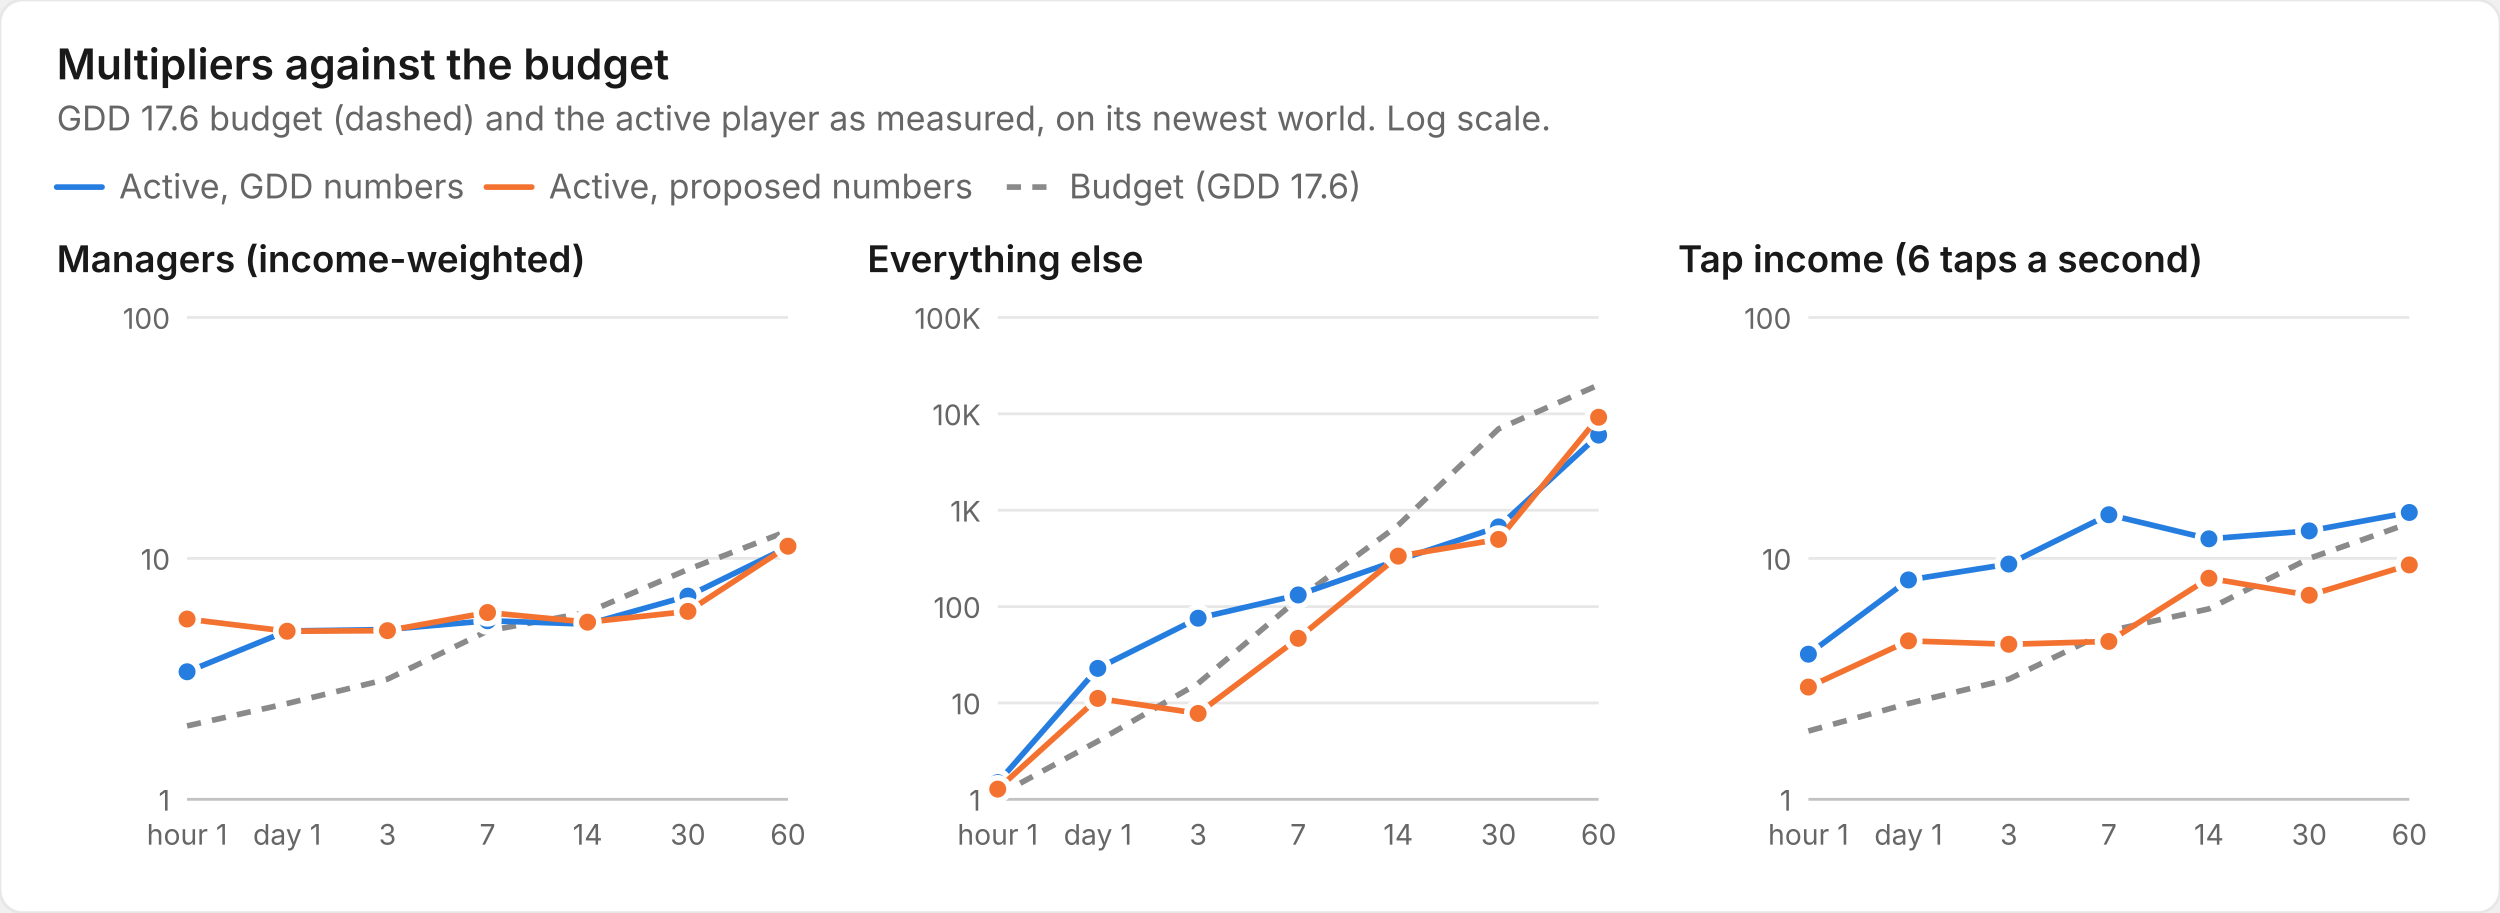
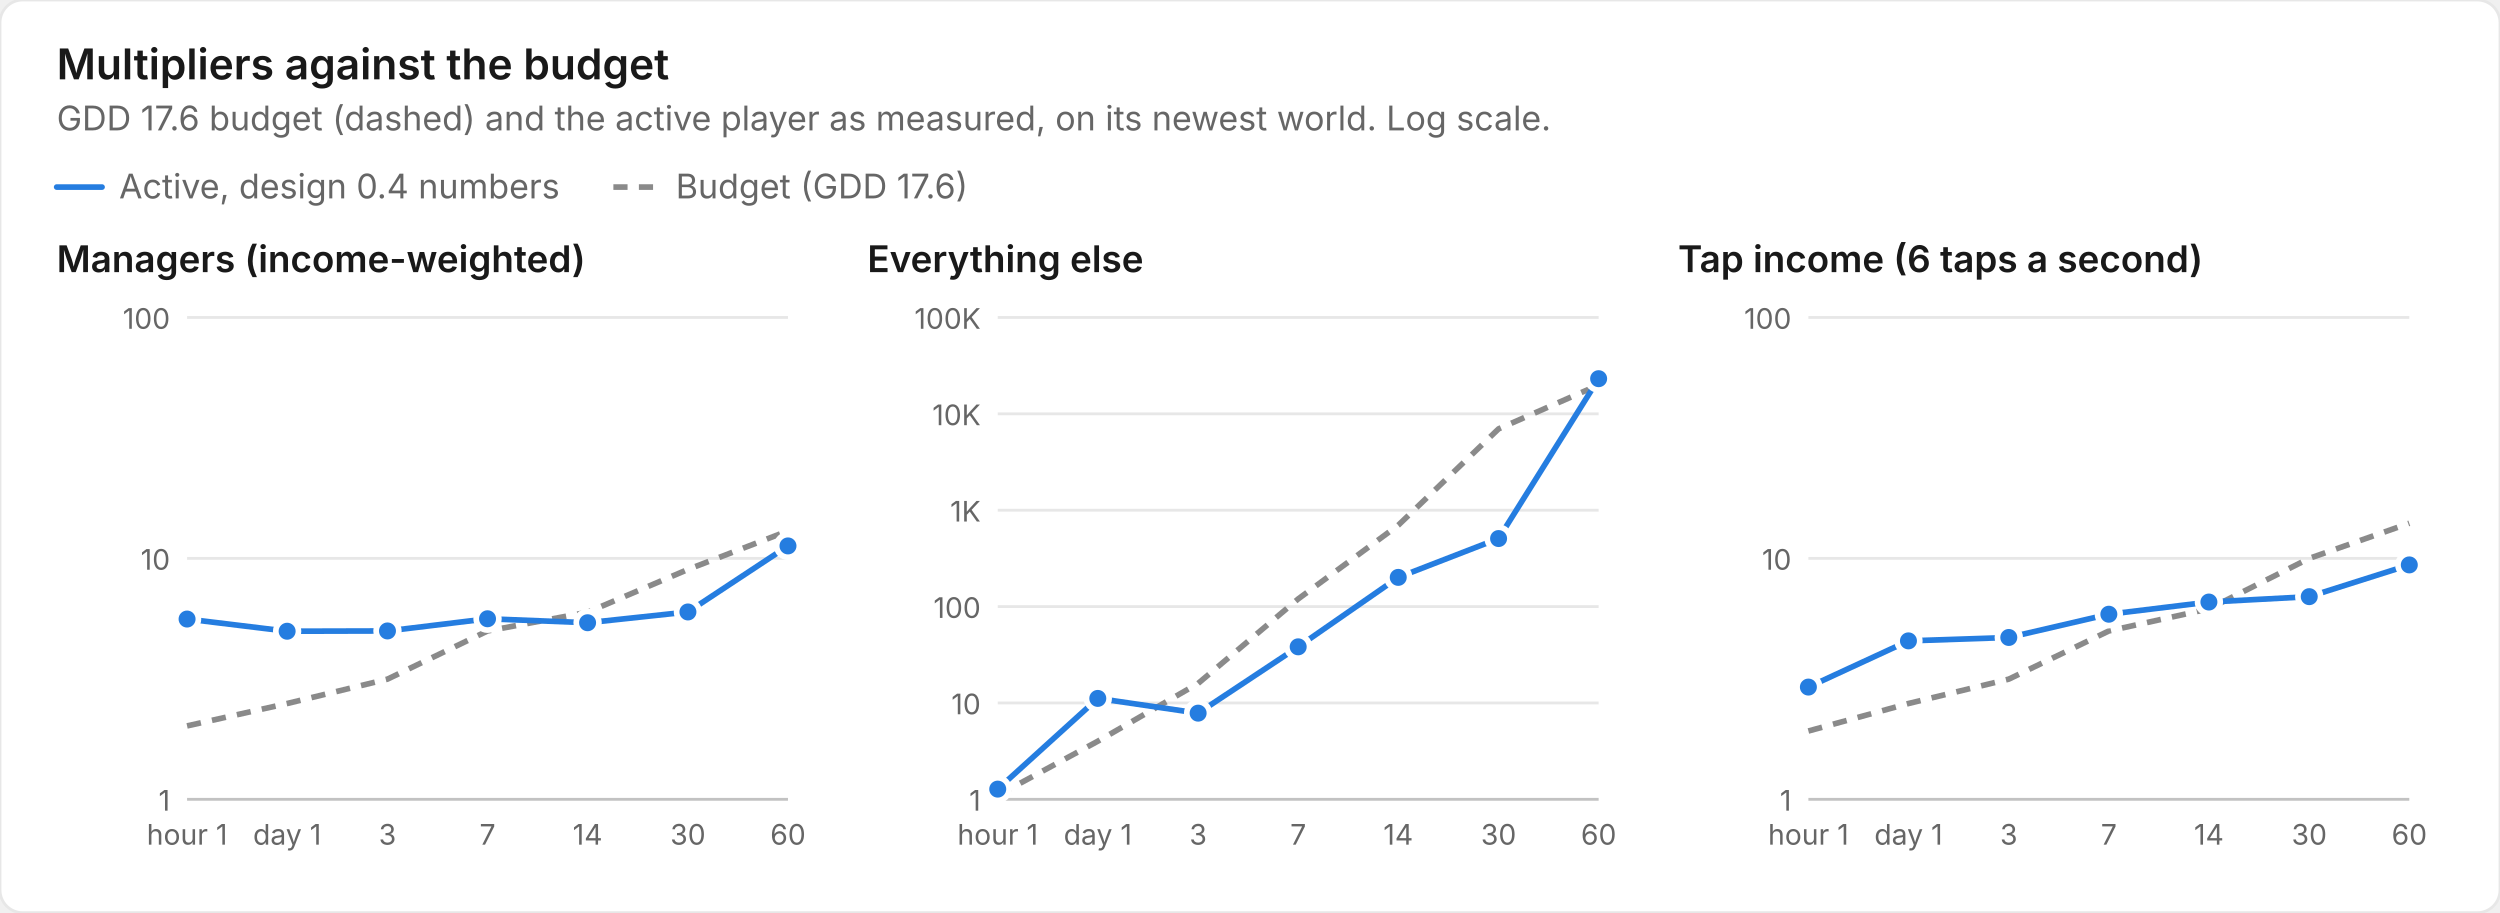
<svg xmlns="http://www.w3.org/2000/svg" viewBox="0 0 882 322" width="882" height="322" font-family="system-ui, -apple-system, &quot;Segoe UI&quot;, sans-serif" role="img">
  <rect width="882" height="322" rx="8" fill="#ffffff" stroke="#e7e7e7" />
  <text x="20" y="28" font-size="15" fill="#191919" text-anchor="start" font-weight="600">Multipliers against the budget</text>
  <text x="20" y="46" font-size="12" fill="#666666" text-anchor="start">GDD 17.6 budget (dashed) and the active player as measured, on its newest world. Log scale.</text>
  <line x1="20" y1="66" x2="36" y2="66" stroke="#257de0" stroke-width="2" stroke-linecap="round" />
-   <text x="42" y="70" font-size="12" fill="#666666" text-anchor="start">Active, GDD numbers</text>
-   <line x1="171.6" y1="66" x2="187.6" y2="66" stroke="#f47230" stroke-width="2" stroke-linecap="round" />
-   <text x="193.6" y="70" font-size="12" fill="#666666" text-anchor="start">Active, proposed numbers</text>
-   <line x1="355.2" y1="66" x2="371.2" y2="66" stroke="#8a8a8a" stroke-width="2" stroke-dasharray="5 4" />
-   <text x="377.2" y="70" font-size="12" fill="#666666" text-anchor="start">Budget (GDD 17.6)</text>
+   <text x="42" y="70" font-size="12" fill="#666666" text-anchor="start">Active, design 0.4 numbers</text>
+   <line x1="216.4" y1="66" x2="232.4" y2="66" stroke="#8a8a8a" stroke-width="2" stroke-dasharray="5 4" />
+   <text x="238.4" y="70" font-size="12" fill="#666666" text-anchor="start">Budget (GDD 17.6)</text>
  <text x="20" y="96" font-size="13" fill="#191919" text-anchor="start" font-weight="600">Managers (income-weighted)</text>
  <line x1="66" y1="282" x2="278" y2="282" stroke="#c2c2c2" />
  <text x="60" y="286" font-size="10" fill="#666666" text-anchor="end">1</text>
  <line x1="66" y1="197" x2="278" y2="197" stroke="#e7e7e7" />
  <text x="60" y="201" font-size="10" fill="#666666" text-anchor="end">10</text>
  <line x1="66" y1="112" x2="278" y2="112" stroke="#e7e7e7" />
  <text x="60" y="116" font-size="10" fill="#666666" text-anchor="end">100</text>
  <text x="66" y="298" font-size="10" fill="#666666" text-anchor="middle">hour 1</text>
  <text x="101.3" y="298" font-size="10" fill="#666666" text-anchor="middle">day 1</text>
  <text x="136.7" y="298" font-size="10" fill="#666666" text-anchor="middle">3</text>
  <text x="172" y="298" font-size="10" fill="#666666" text-anchor="middle">7</text>
  <text x="207.3" y="298" font-size="10" fill="#666666" text-anchor="middle">14</text>
  <text x="242.7" y="298" font-size="10" fill="#666666" text-anchor="middle">30</text>
  <text x="278" y="298" font-size="10" fill="#666666" text-anchor="middle">60</text>
  <path d="M66,256.1L101.3,248.2L136.7,239.6L172,222.6L207.3,216L242.7,200.9L278,187.3" fill="none" stroke="#8a8a8a" stroke-width="2" stroke-dasharray="5 4" stroke-linejoin="round" />
-   <path d="M66,237L101.3,222.6L136.7,222.1L172,219L207.3,220.2L242.7,210.3L278,193" fill="none" stroke="#257de0" stroke-width="2" stroke-linejoin="round" />
-   <circle cx="66" cy="237" r="4" fill="#257de0" stroke="#ffffff" stroke-width="2" />
-   <circle cx="101.3" cy="222.6" r="4" fill="#257de0" stroke="#ffffff" stroke-width="2" />
-   <circle cx="136.7" cy="222.1" r="4" fill="#257de0" stroke="#ffffff" stroke-width="2" />
-   <circle cx="172" cy="219" r="4" fill="#257de0" stroke="#ffffff" stroke-width="2" />
-   <circle cx="207.3" cy="220.2" r="4" fill="#257de0" stroke="#ffffff" stroke-width="2" />
-   <circle cx="242.7" cy="210.3" r="4" fill="#257de0" stroke="#ffffff" stroke-width="2" />
-   <circle cx="278" cy="193" r="4" fill="#257de0" stroke="#ffffff" stroke-width="2" />
-   <path d="M66,218.4L101.3,222.7L136.7,222.5L172,216.1L207.3,219.5L242.7,215.7L278,192.7" fill="none" stroke="#f47230" stroke-width="2" stroke-linejoin="round" />
-   <circle cx="66" cy="218.4" r="4" fill="#f47230" stroke="#ffffff" stroke-width="2" />
-   <circle cx="101.3" cy="222.7" r="4" fill="#f47230" stroke="#ffffff" stroke-width="2" />
-   <circle cx="136.7" cy="222.5" r="4" fill="#f47230" stroke="#ffffff" stroke-width="2" />
-   <circle cx="172" cy="216.1" r="4" fill="#f47230" stroke="#ffffff" stroke-width="2" />
-   <circle cx="207.3" cy="219.5" r="4" fill="#f47230" stroke="#ffffff" stroke-width="2" />
-   <circle cx="242.7" cy="215.7" r="4" fill="#f47230" stroke="#ffffff" stroke-width="2" />
-   <circle cx="278" cy="192.7" r="4" fill="#f47230" stroke="#ffffff" stroke-width="2" />
+   <path d="M66,218.4L101.3,222.7L136.7,222.6L172,218.3L207.3,219.7L242.7,215.9L278,192.6" fill="none" stroke="#257de0" stroke-width="2" stroke-linejoin="round" />
+   <circle cx="66" cy="218.4" r="4" fill="#257de0" stroke="#ffffff" stroke-width="2" />
+   <circle cx="101.3" cy="222.7" r="4" fill="#257de0" stroke="#ffffff" stroke-width="2" />
+   <circle cx="136.7" cy="222.6" r="4" fill="#257de0" stroke="#ffffff" stroke-width="2" />
+   <circle cx="172" cy="218.3" r="4" fill="#257de0" stroke="#ffffff" stroke-width="2" />
+   <circle cx="207.3" cy="219.7" r="4" fill="#257de0" stroke="#ffffff" stroke-width="2" />
+   <circle cx="242.7" cy="215.9" r="4" fill="#257de0" stroke="#ffffff" stroke-width="2" />
+   <circle cx="278" cy="192.6" r="4" fill="#257de0" stroke="#ffffff" stroke-width="2" />
  <text x="306" y="96" font-size="13" fill="#191919" text-anchor="start" font-weight="600">Everything else</text>
  <line x1="352" y1="282" x2="564" y2="282" stroke="#c2c2c2" />
  <text x="346" y="286" font-size="10" fill="#666666" text-anchor="end">1</text>
  <line x1="352" y1="248" x2="564" y2="248" stroke="#e7e7e7" />
  <text x="346" y="252" font-size="10" fill="#666666" text-anchor="end">10</text>
  <line x1="352" y1="214" x2="564" y2="214" stroke="#e7e7e7" />
  <text x="346" y="218" font-size="10" fill="#666666" text-anchor="end">100</text>
  <line x1="352" y1="180" x2="564" y2="180" stroke="#e7e7e7" />
  <text x="346" y="184" font-size="10" fill="#666666" text-anchor="end">1K</text>
  <line x1="352" y1="146" x2="564" y2="146" stroke="#e7e7e7" />
  <text x="346" y="150" font-size="10" fill="#666666" text-anchor="end">10K</text>
  <line x1="352" y1="112" x2="564" y2="112" stroke="#e7e7e7" />
  <text x="346" y="116" font-size="10" fill="#666666" text-anchor="end">100K</text>
  <text x="352" y="298" font-size="10" fill="#666666" text-anchor="middle">hour 1</text>
  <text x="387.3" y="298" font-size="10" fill="#666666" text-anchor="middle">day 1</text>
  <text x="422.7" y="298" font-size="10" fill="#666666" text-anchor="middle">3</text>
  <text x="458" y="298" font-size="10" fill="#666666" text-anchor="middle">7</text>
  <text x="493.3" y="298" font-size="10" fill="#666666" text-anchor="middle">14</text>
  <text x="528.7" y="298" font-size="10" fill="#666666" text-anchor="middle">30</text>
  <text x="564" y="298" font-size="10" fill="#666666" text-anchor="middle">60</text>
  <path d="M352,280.6L387.3,261.5L422.7,241.1L458,211.3L493.3,185.3L528.7,151.3L564,135.8" fill="none" stroke="#8a8a8a" stroke-width="2" stroke-dasharray="5 4" stroke-linejoin="round" />
-   <path d="M352,276.1L387.3,235.8L422.7,218.1L458,209.9L493.3,197.6L528.7,185.9L564,153.5" fill="none" stroke="#257de0" stroke-width="2" stroke-linejoin="round" />
-   <circle cx="352" cy="276.1" r="4" fill="#257de0" stroke="#ffffff" stroke-width="2" />
-   <circle cx="387.3" cy="235.8" r="4" fill="#257de0" stroke="#ffffff" stroke-width="2" />
-   <circle cx="422.7" cy="218.1" r="4" fill="#257de0" stroke="#ffffff" stroke-width="2" />
-   <circle cx="458" cy="209.9" r="4" fill="#257de0" stroke="#ffffff" stroke-width="2" />
-   <circle cx="493.3" cy="197.6" r="4" fill="#257de0" stroke="#ffffff" stroke-width="2" />
-   <circle cx="528.7" cy="185.9" r="4" fill="#257de0" stroke="#ffffff" stroke-width="2" />
-   <circle cx="564" cy="153.5" r="4" fill="#257de0" stroke="#ffffff" stroke-width="2" />
-   <path d="M352,278.4L387.3,246.4L422.7,251.7L458,225.2L493.3,196.2L528.7,190.3L564,147.2" fill="none" stroke="#f47230" stroke-width="2" stroke-linejoin="round" />
-   <circle cx="352" cy="278.4" r="4" fill="#f47230" stroke="#ffffff" stroke-width="2" />
-   <circle cx="387.3" cy="246.4" r="4" fill="#f47230" stroke="#ffffff" stroke-width="2" />
-   <circle cx="422.7" cy="251.7" r="4" fill="#f47230" stroke="#ffffff" stroke-width="2" />
-   <circle cx="458" cy="225.2" r="4" fill="#f47230" stroke="#ffffff" stroke-width="2" />
-   <circle cx="493.3" cy="196.2" r="4" fill="#f47230" stroke="#ffffff" stroke-width="2" />
-   <circle cx="528.7" cy="190.3" r="4" fill="#f47230" stroke="#ffffff" stroke-width="2" />
-   <circle cx="564" cy="147.2" r="4" fill="#f47230" stroke="#ffffff" stroke-width="2" />
+   <path d="M352,278.4L387.3,246.4L422.7,251.6L458,228.2L493.3,203.7L528.7,190L564,133.6" fill="none" stroke="#257de0" stroke-width="2" stroke-linejoin="round" />
+   <circle cx="352" cy="278.4" r="4" fill="#257de0" stroke="#ffffff" stroke-width="2" />
+   <circle cx="387.3" cy="246.4" r="4" fill="#257de0" stroke="#ffffff" stroke-width="2" />
+   <circle cx="422.7" cy="251.6" r="4" fill="#257de0" stroke="#ffffff" stroke-width="2" />
+   <circle cx="458" cy="228.2" r="4" fill="#257de0" stroke="#ffffff" stroke-width="2" />
+   <circle cx="493.3" cy="203.7" r="4" fill="#257de0" stroke="#ffffff" stroke-width="2" />
+   <circle cx="528.7" cy="190" r="4" fill="#257de0" stroke="#ffffff" stroke-width="2" />
+   <circle cx="564" cy="133.6" r="4" fill="#257de0" stroke="#ffffff" stroke-width="2" />
  <text x="592" y="96" font-size="13" fill="#191919" text-anchor="start" font-weight="600">Tap income (6 taps a second)</text>
  <line x1="638" y1="282" x2="850" y2="282" stroke="#c2c2c2" />
  <text x="632" y="286" font-size="10" fill="#666666" text-anchor="end">1</text>
  <line x1="638" y1="197" x2="850" y2="197" stroke="#e7e7e7" />
  <text x="632" y="201" font-size="10" fill="#666666" text-anchor="end">10</text>
  <line x1="638" y1="112" x2="850" y2="112" stroke="#e7e7e7" />
  <text x="632" y="116" font-size="10" fill="#666666" text-anchor="end">100</text>
  <text x="638" y="298" font-size="10" fill="#666666" text-anchor="middle">hour 1</text>
  <text x="673.3" y="298" font-size="10" fill="#666666" text-anchor="middle">day 1</text>
  <text x="708.7" y="298" font-size="10" fill="#666666" text-anchor="middle">3</text>
  <text x="744" y="298" font-size="10" fill="#666666" text-anchor="middle">7</text>
  <text x="779.3" y="298" font-size="10" fill="#666666" text-anchor="middle">14</text>
  <text x="814.7" y="298" font-size="10" fill="#666666" text-anchor="middle">30</text>
  <text x="850" y="298" font-size="10" fill="#666666" text-anchor="middle">60</text>
  <path d="M638,257.9L673.3,248.2L708.7,239.6L744,222.6L779.3,214.8L814.7,197L850,184.6" fill="none" stroke="#8a8a8a" stroke-width="2" stroke-dasharray="5 4" stroke-linejoin="round" />
-   <path d="M638,230.8L673.3,204.6L708.7,199L744,181.6L779.3,190.1L814.7,187.3L850,180.8" fill="none" stroke="#257de0" stroke-width="2" stroke-linejoin="round" />
-   <circle cx="638" cy="230.8" r="4" fill="#257de0" stroke="#ffffff" stroke-width="2" />
-   <circle cx="673.3" cy="204.6" r="4" fill="#257de0" stroke="#ffffff" stroke-width="2" />
-   <circle cx="708.7" cy="199" r="4" fill="#257de0" stroke="#ffffff" stroke-width="2" />
-   <circle cx="744" cy="181.6" r="4" fill="#257de0" stroke="#ffffff" stroke-width="2" />
-   <circle cx="779.3" cy="190.1" r="4" fill="#257de0" stroke="#ffffff" stroke-width="2" />
-   <circle cx="814.7" cy="187.3" r="4" fill="#257de0" stroke="#ffffff" stroke-width="2" />
-   <circle cx="850" cy="180.8" r="4" fill="#257de0" stroke="#ffffff" stroke-width="2" />
-   <path d="M638,242.4L673.3,226.1L708.7,227.3L744,226.3L779.3,204L814.7,210L850,199.3" fill="none" stroke="#f47230" stroke-width="2" stroke-linejoin="round" />
-   <circle cx="638" cy="242.4" r="4" fill="#f47230" stroke="#ffffff" stroke-width="2" />
-   <circle cx="673.3" cy="226.1" r="4" fill="#f47230" stroke="#ffffff" stroke-width="2" />
-   <circle cx="708.7" cy="227.3" r="4" fill="#f47230" stroke="#ffffff" stroke-width="2" />
-   <circle cx="744" cy="226.3" r="4" fill="#f47230" stroke="#ffffff" stroke-width="2" />
-   <circle cx="779.3" cy="204" r="4" fill="#f47230" stroke="#ffffff" stroke-width="2" />
-   <circle cx="814.7" cy="210" r="4" fill="#f47230" stroke="#ffffff" stroke-width="2" />
-   <circle cx="850" cy="199.3" r="4" fill="#f47230" stroke="#ffffff" stroke-width="2" />
+   <path d="M638,242.4L673.3,226.1L708.7,224.9L744,216.7L779.3,212.4L814.7,210.5L850,199.3" fill="none" stroke="#257de0" stroke-width="2" stroke-linejoin="round" />
+   <circle cx="638" cy="242.4" r="4" fill="#257de0" stroke="#ffffff" stroke-width="2" />
+   <circle cx="673.3" cy="226.1" r="4" fill="#257de0" stroke="#ffffff" stroke-width="2" />
+   <circle cx="708.7" cy="224.9" r="4" fill="#257de0" stroke="#ffffff" stroke-width="2" />
+   <circle cx="744" cy="216.7" r="4" fill="#257de0" stroke="#ffffff" stroke-width="2" />
+   <circle cx="779.3" cy="212.4" r="4" fill="#257de0" stroke="#ffffff" stroke-width="2" />
+   <circle cx="814.7" cy="210.5" r="4" fill="#257de0" stroke="#ffffff" stroke-width="2" />
+   <circle cx="850" cy="199.3" r="4" fill="#257de0" stroke="#ffffff" stroke-width="2" />
</svg>
